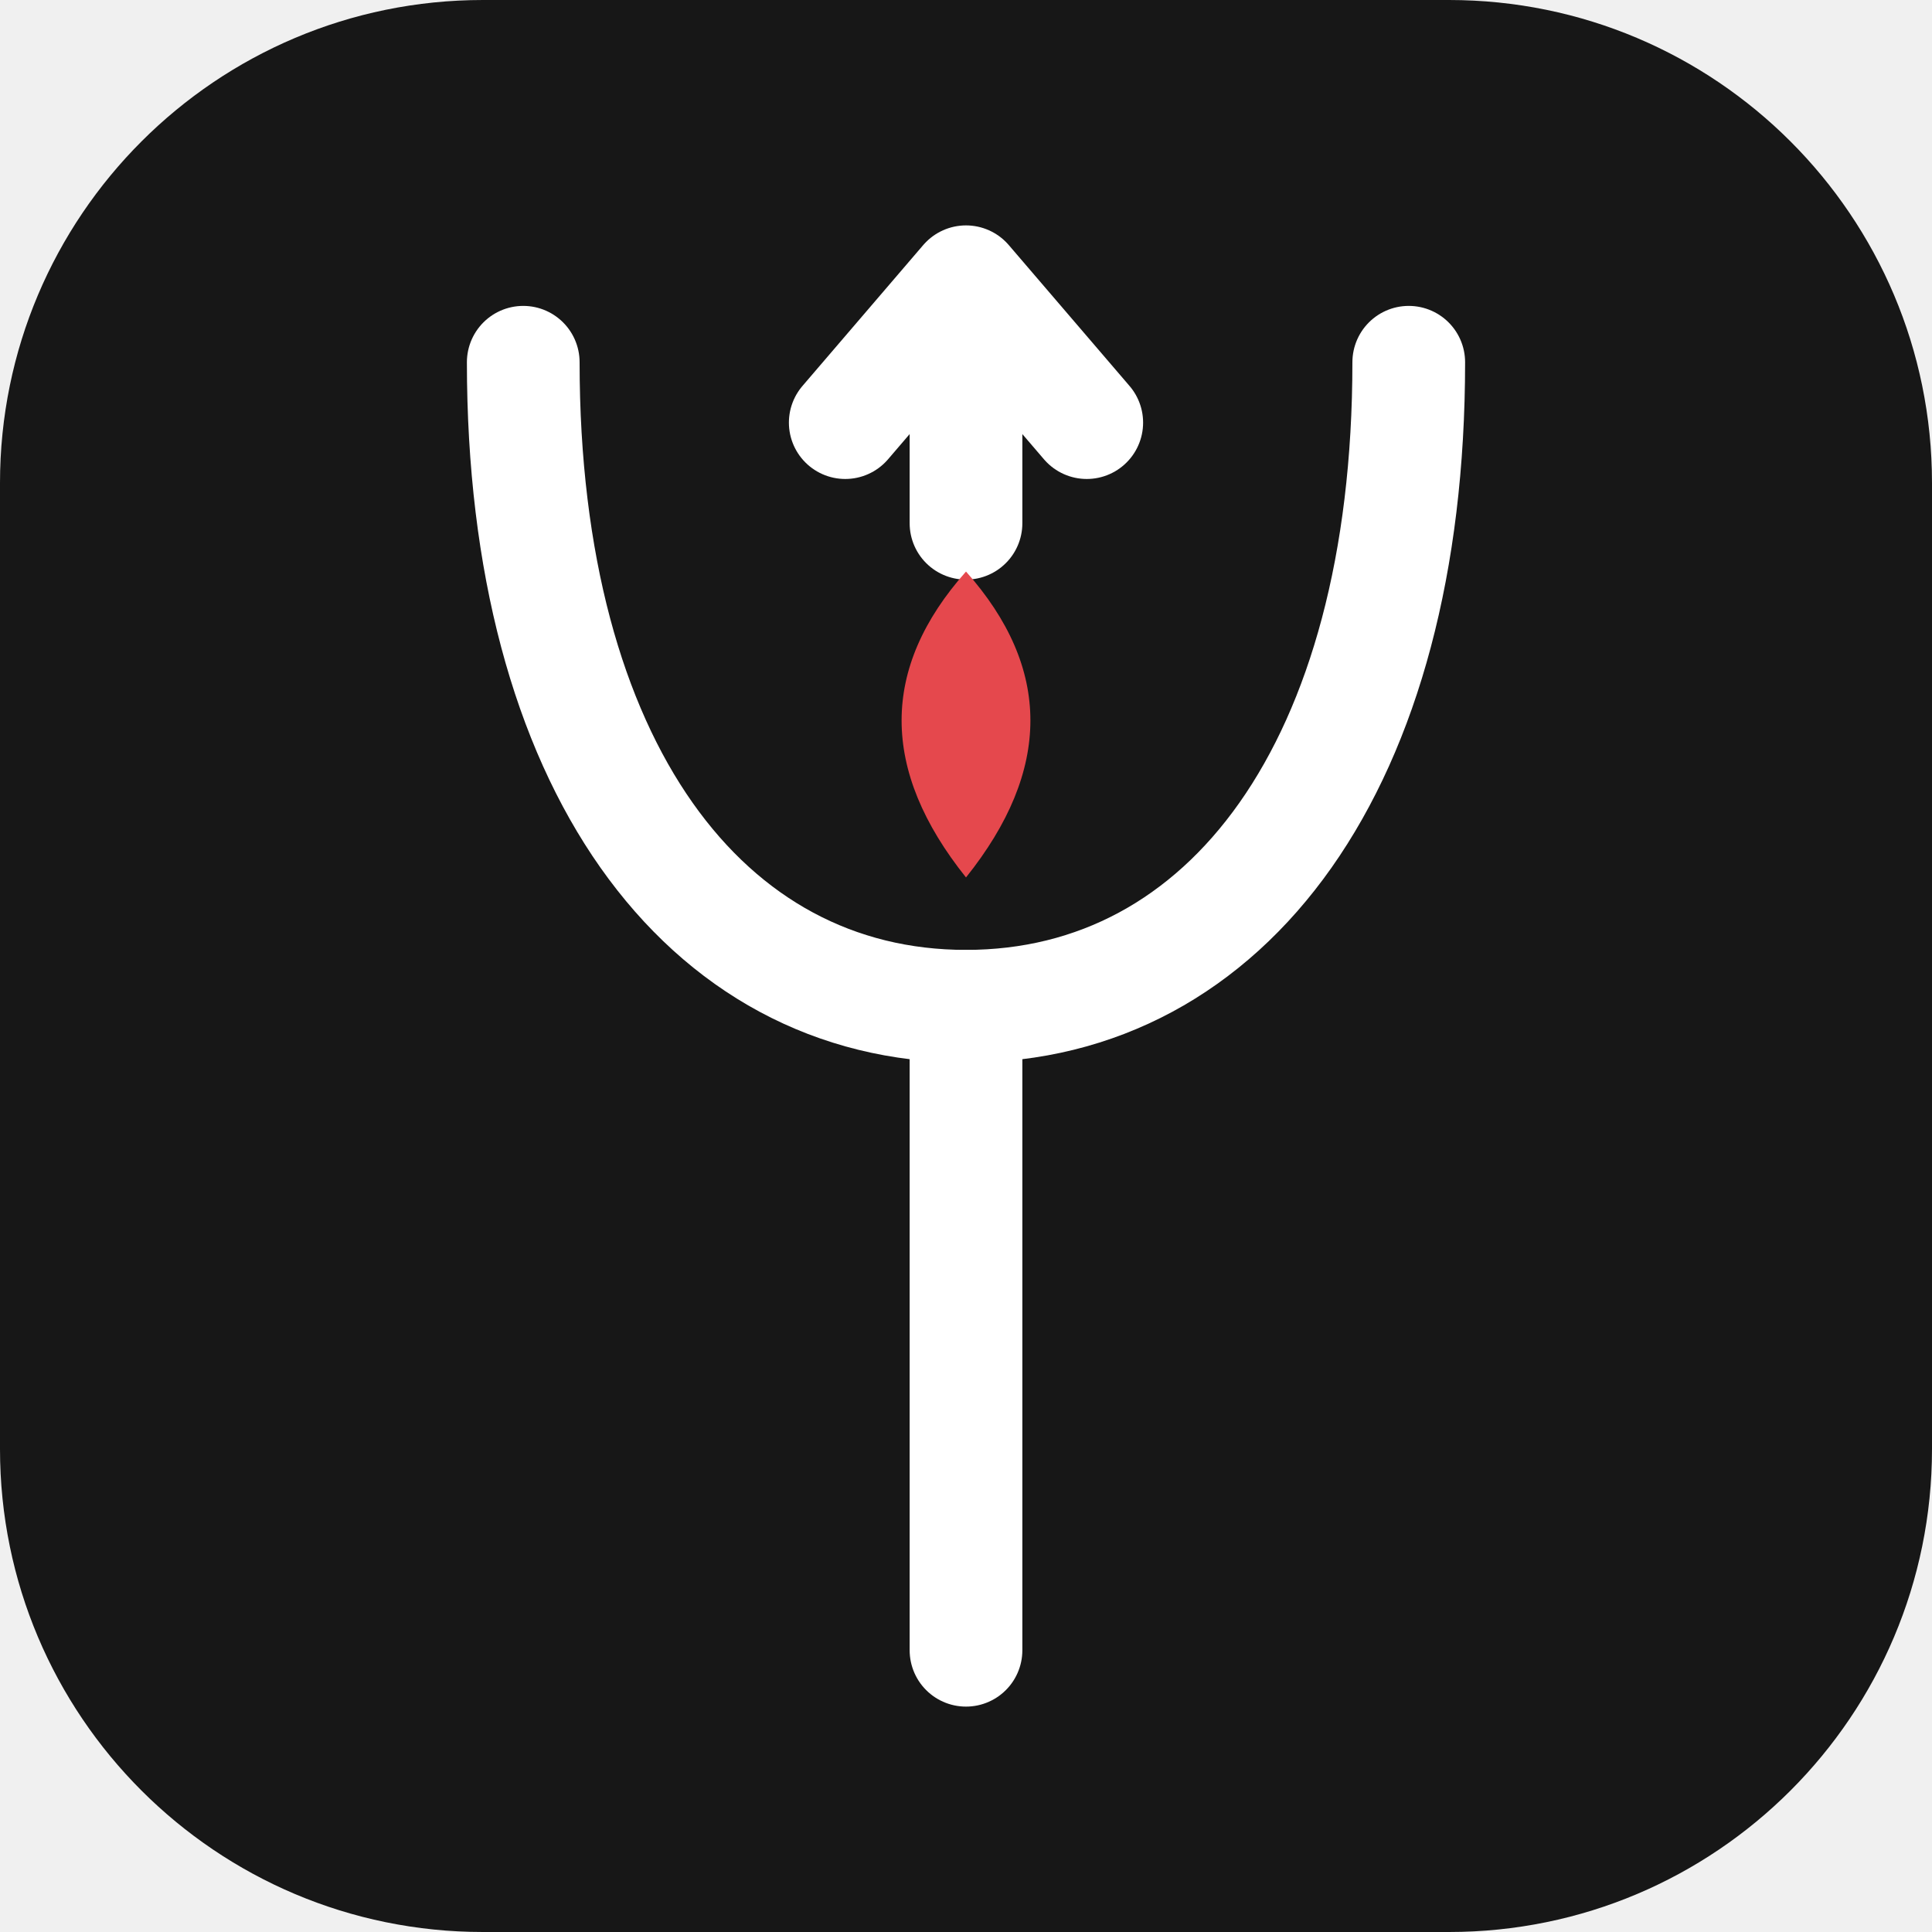
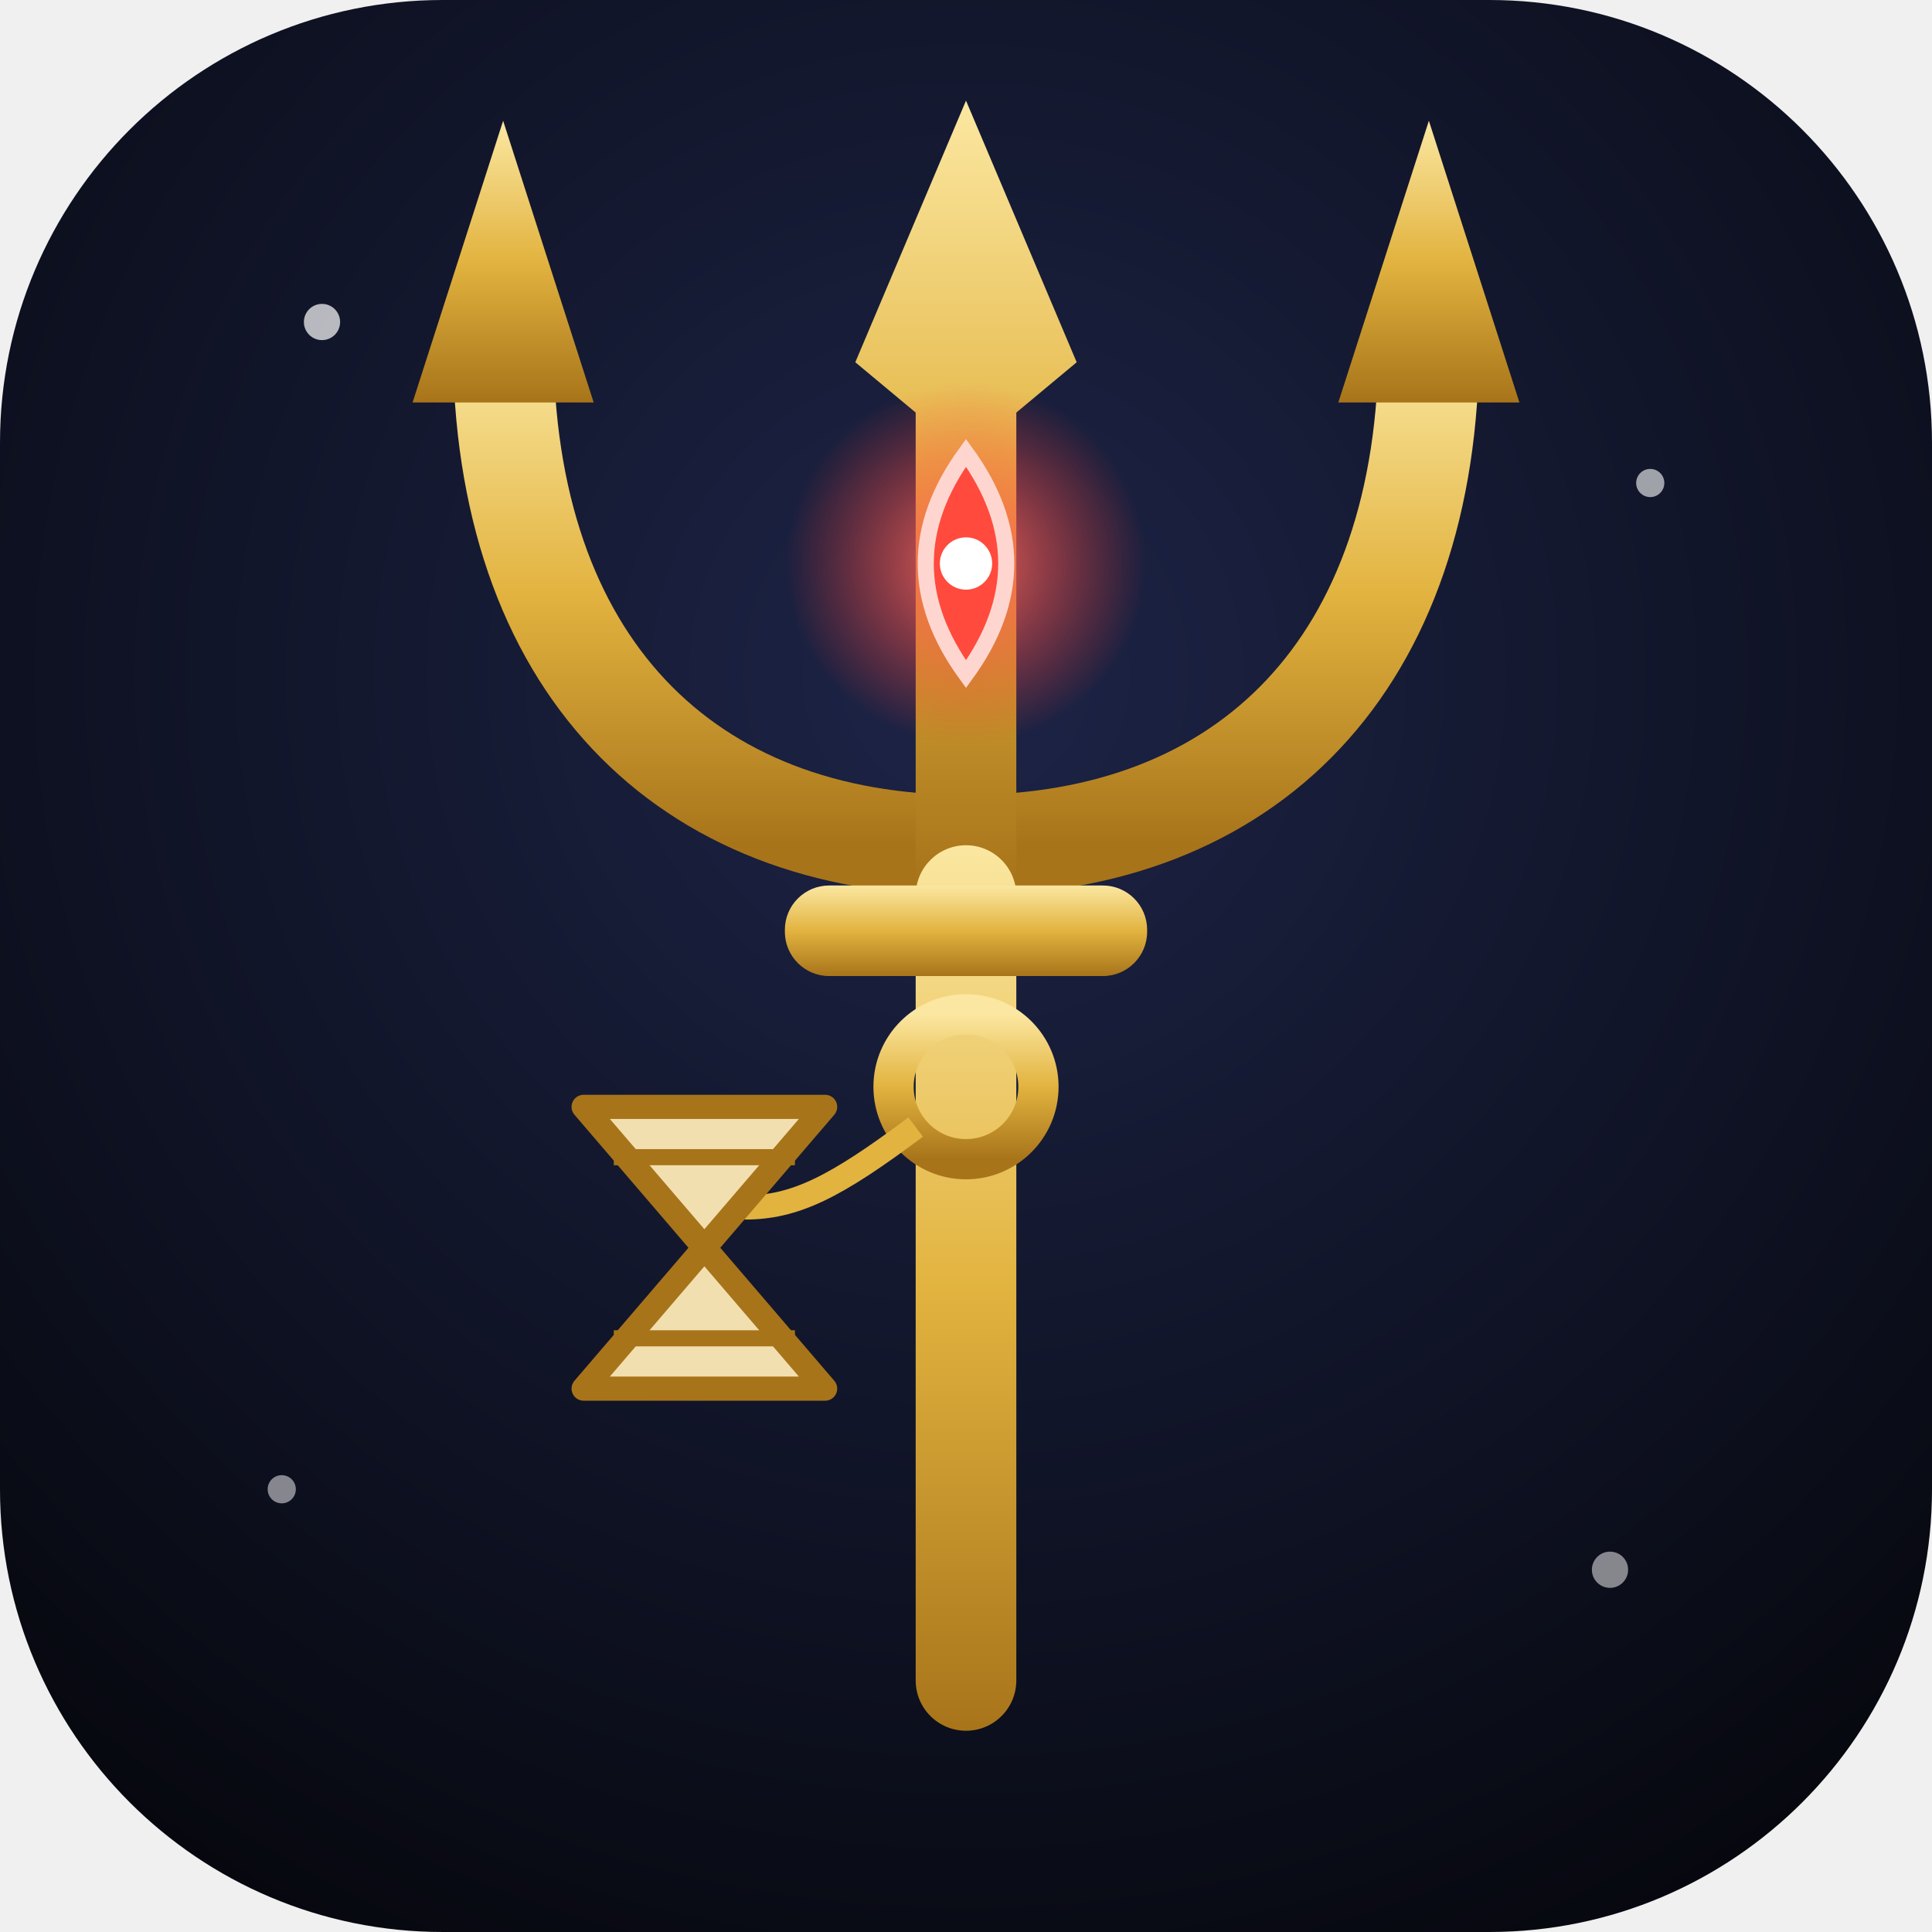
- <svg xmlns="http://www.w3.org/2000/svg" viewBox="0 0 48 48" role="img" aria-label="Kaalera">
-   <rect width="48" height="48" rx="12" fill="#171717" />
-   <g fill="none" stroke="#fff" stroke-width="2.8" stroke-linecap="round" stroke-linejoin="round">
-     <path d="M13 9c0 10 4.5 16 11 16s11-6 11-16" />
-     <path d="M24 25v16" />
-     <path d="M24 13V7m-3 3.5L24 7l3 3.5" />
+ <svg xmlns="http://www.w3.org/2000/svg" viewBox="0 0 96 96" role="img" aria-label="Kaalera">
+   <defs>
+     <linearGradient id="g" x1="0" y1="0" x2="0" y2="1">
+       <stop offset="0" stop-color="#fbe7a1" />
+       <stop offset=".5" stop-color="#e2b33f" />
+       <stop offset="1" stop-color="#a8741a" />
+     </linearGradient>
+     <radialGradient id="bg" cx="50%" cy="35%" r="75%">
+       <stop offset="0" stop-color="#1d2447" />
+       <stop offset="1" stop-color="#06070d" />
+     </radialGradient>
+     <radialGradient id="eg" cx="50%" cy="50%" r="50%">
+       <stop offset="0" stop-color="#ff6b5e" stop-opacity=".9" />
+       <stop offset="1" stop-color="#ff3b30" stop-opacity="0" />
+     </radialGradient>
+   </defs>
+   <rect width="96" height="96" rx="22" fill="url(#bg)" />
+   <g fill="#fff">
+     <circle cx="16" cy="16" r=".9" opacity=".7" />
+     <circle cx="82" cy="24" r=".7" opacity=".6" />
+     <circle cx="80" cy="78" r=".9" opacity=".5" />
+     <circle cx="14" cy="74" r=".7" opacity=".5" />
  </g>
-   <path d="M24 14.2q3.2 3.6 0 7.6q-3.2-4 0-7.6z" fill="#e5484d" />
+   <path d="M25 17C25 33 34 42 48 42S71 33 71 17" fill="none" stroke="url(#g)" stroke-width="5" stroke-linecap="round" />
+   <path d="M20.5 20L25 6l4.5 14z M66.5 20L71 6l4.5 14z" fill="url(#g)" />
+   <path d="M48 5l5.5 13-3 2.5V44h-5V20.5l-3-2.5z" fill="url(#g)" />
+   <rect x="45.5" y="42" width="5" height="44" rx="2.5" fill="url(#g)" />
+   <rect x="39" y="44" width="18" height="4.5" rx="2.2" fill="url(#g)" />
+   <circle cx="48" cy="54" r="3.6" fill="none" stroke="url(#g)" stroke-width="2" />
+   <path d="M45.5 56c-4 3-6 4-8.5 4" fill="none" stroke="#e2b33f" stroke-width="1.2" />
+   <path d="M29 55h12l-6 7z M29 69h12l-6-7z" fill="#f2dfb0" stroke="#a8741a" stroke-width="1.2" stroke-linejoin="round" />
+   <path d="M30.5 57.5l9 0 M30.5 66.5l9 0" stroke="#a8741a" stroke-width=".8" />
+   <circle cx="48" cy="28" r="9" fill="url(#eg)" />
+   <path d="M48 22.5q4 5.5 0 11q-4-5.5 0-11z" fill="#ff4a3d" stroke="#ffd6cf" stroke-width=".8" />
+   <circle cx="48" cy="28" r="1.3" fill="#fff" />
</svg>
